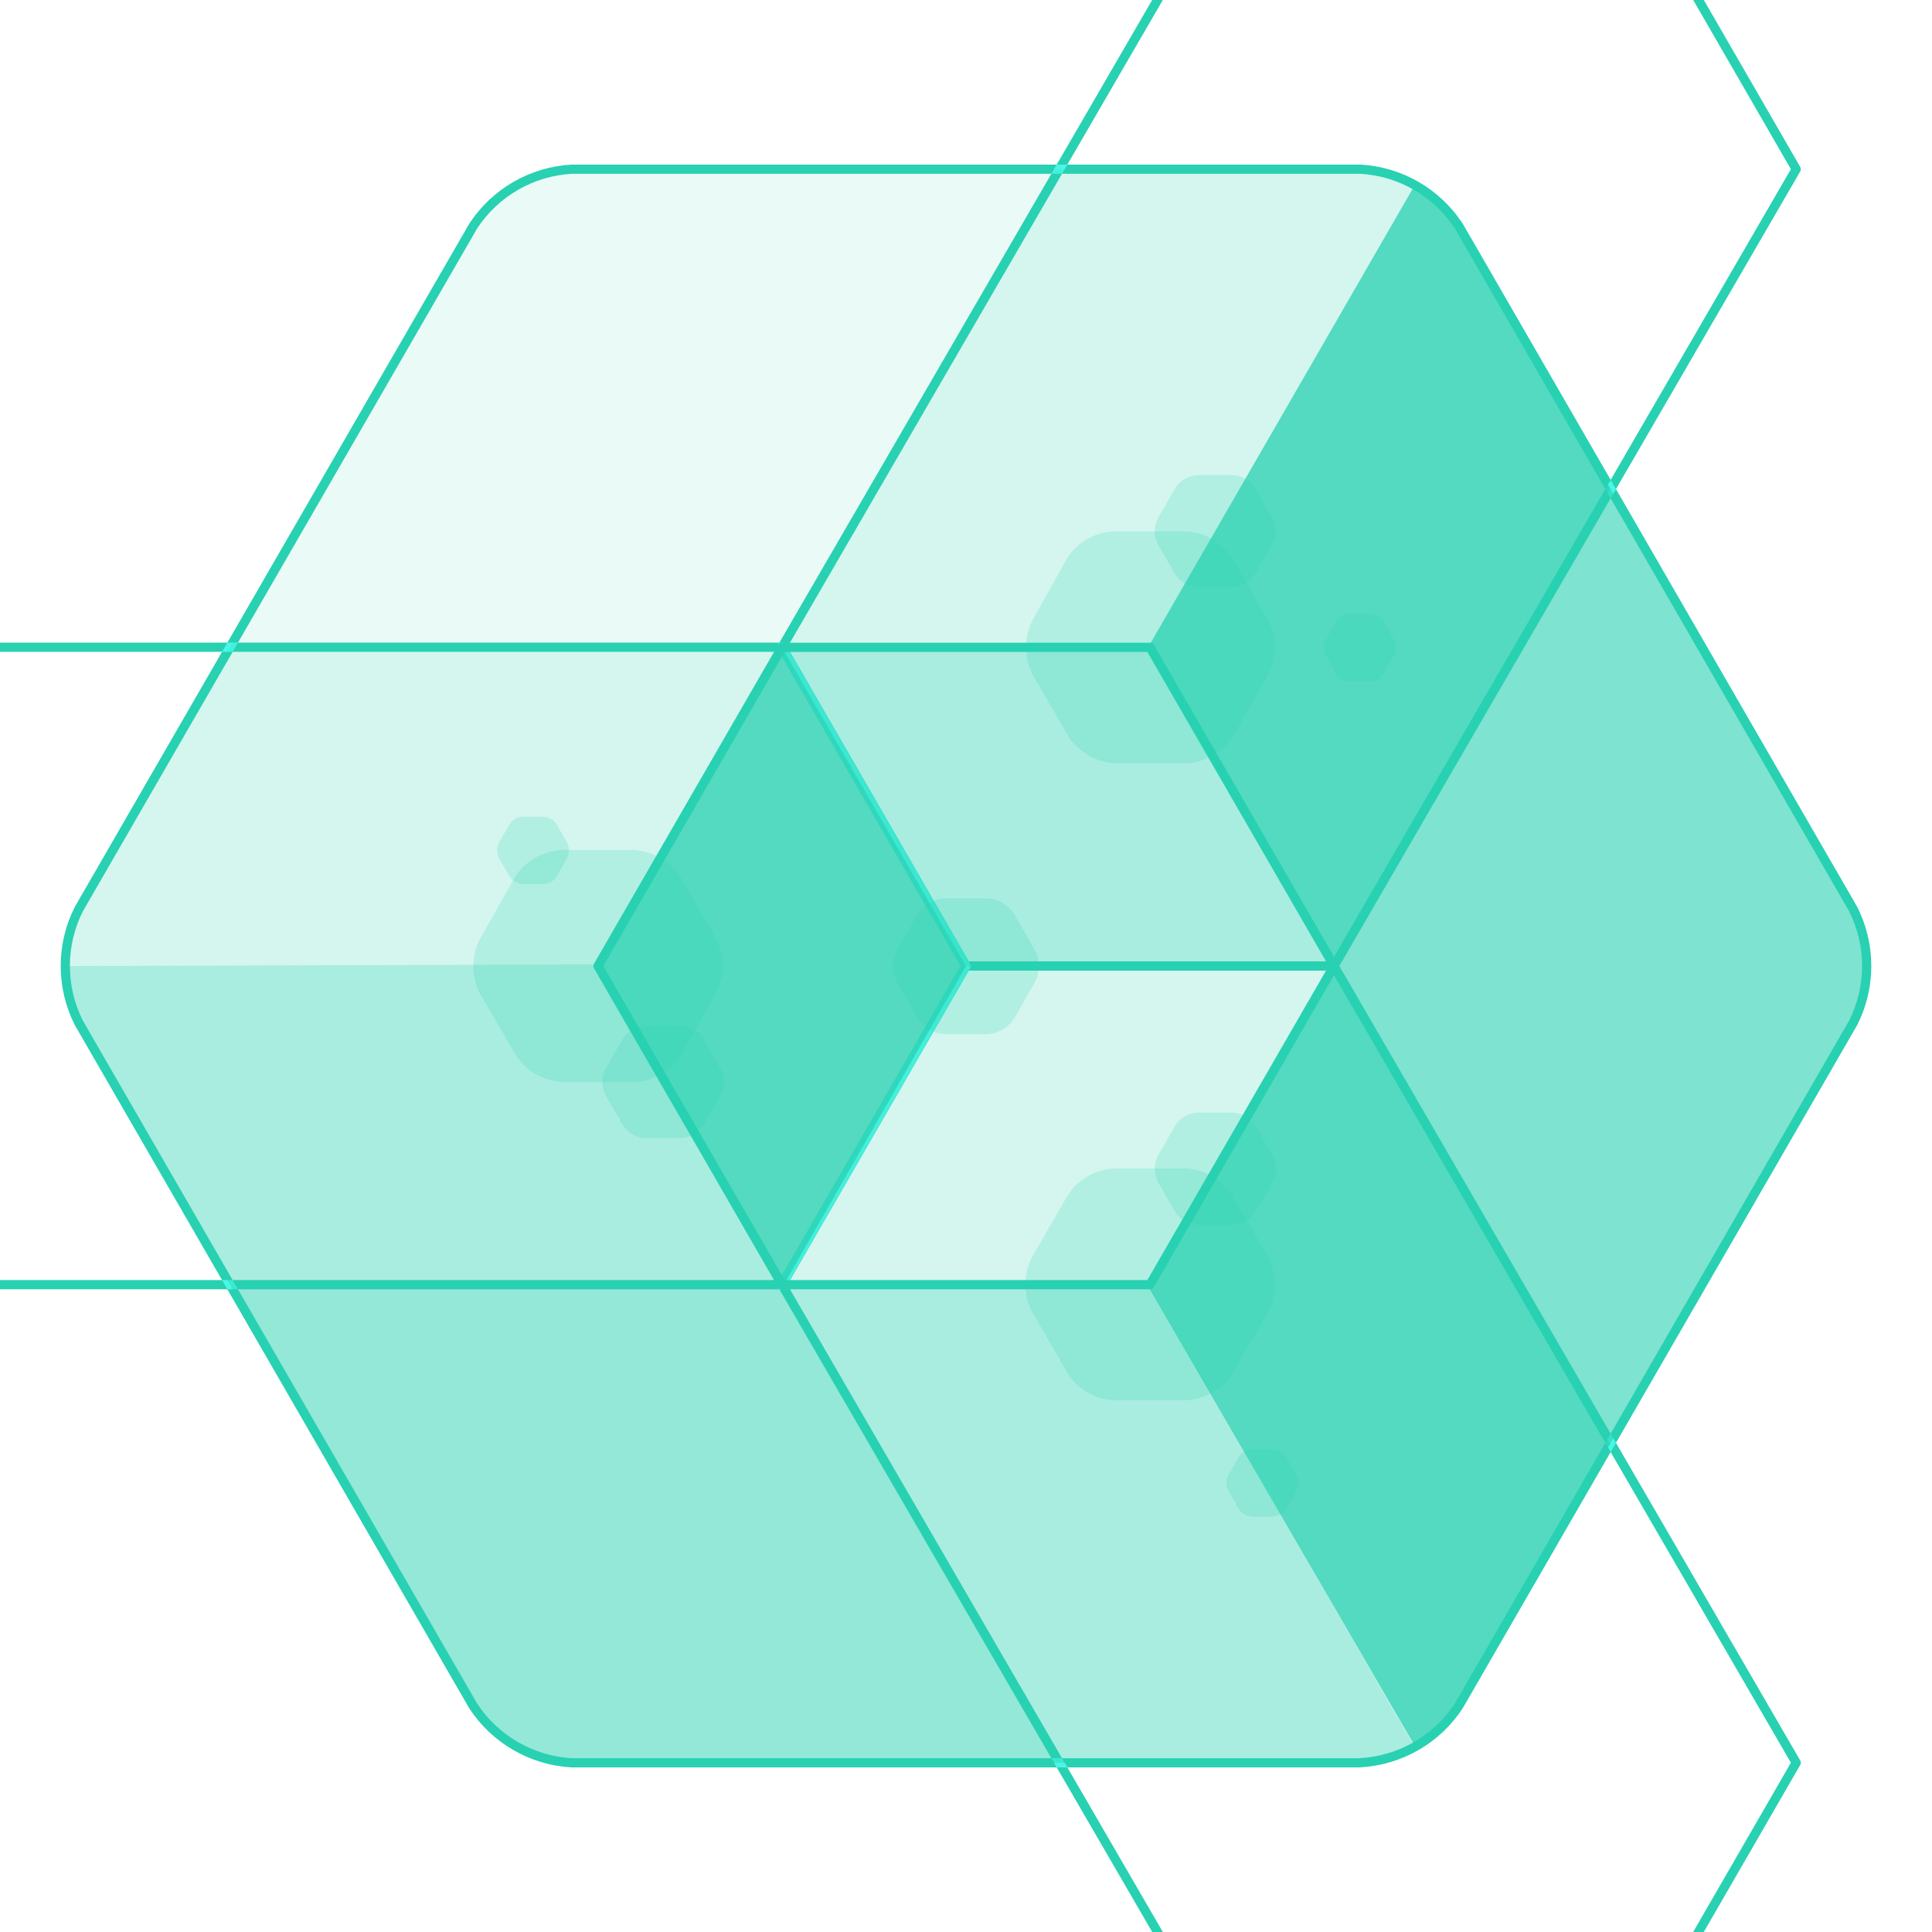
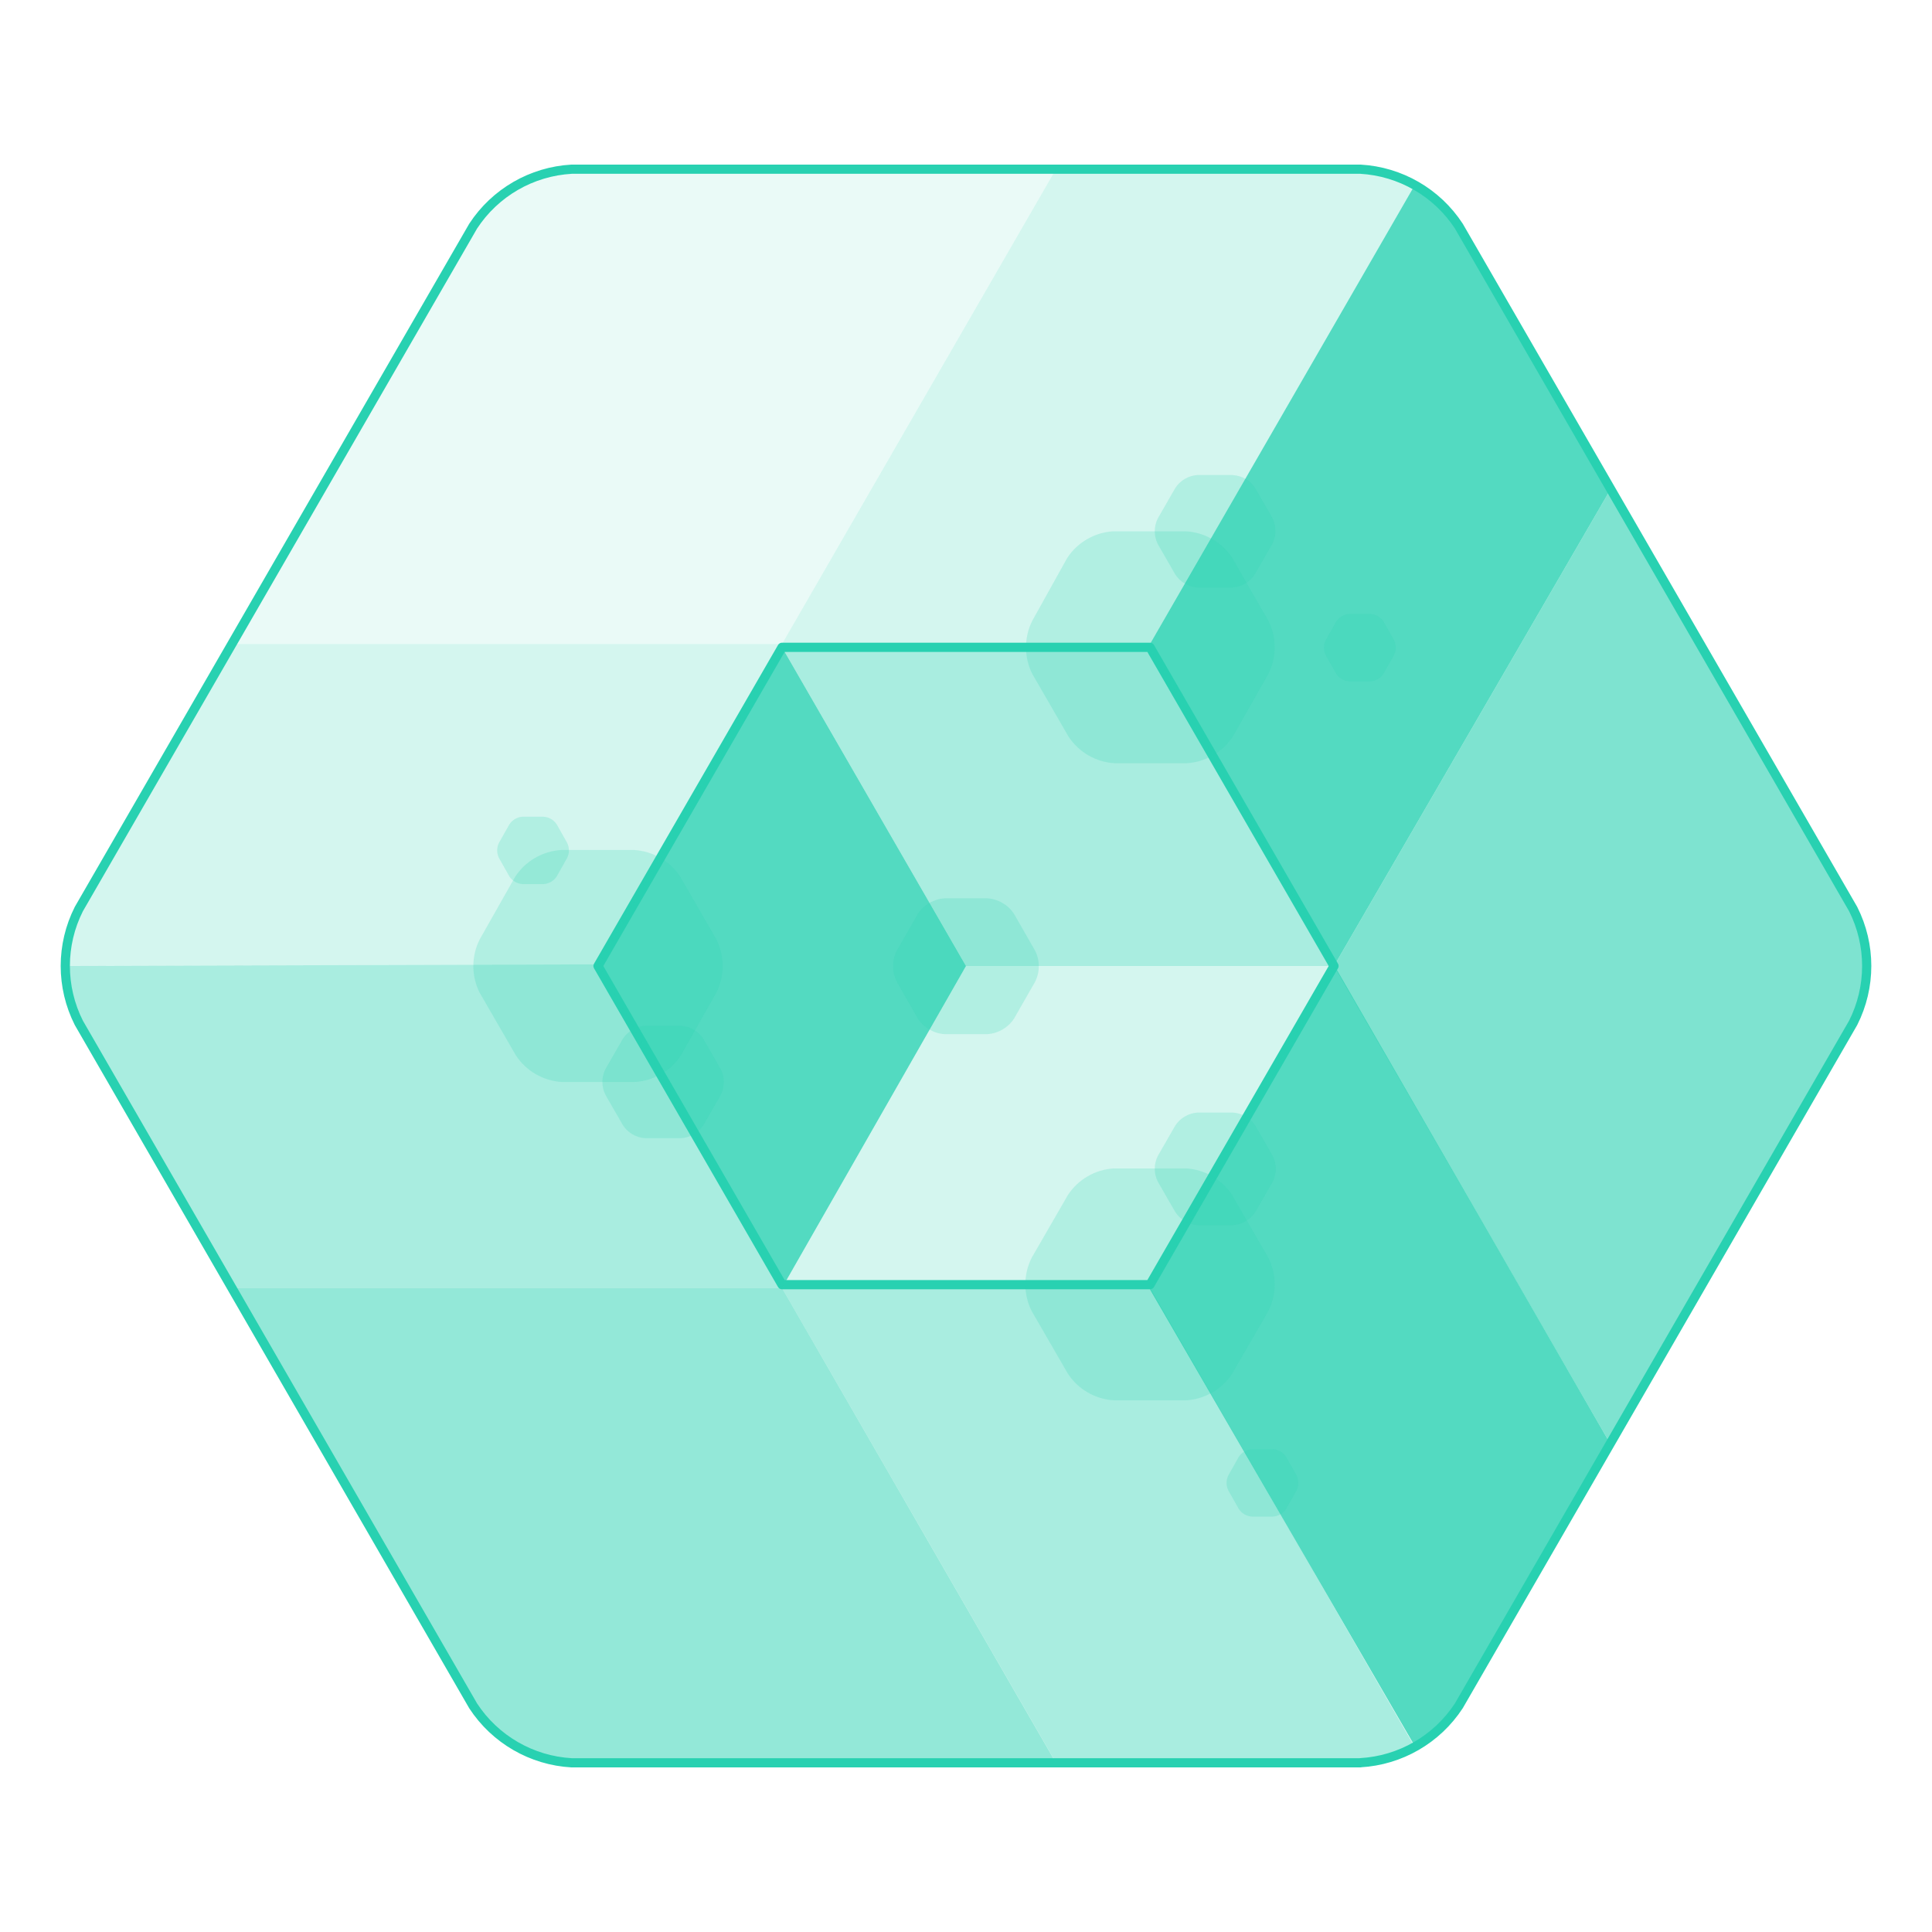
<svg xmlns="http://www.w3.org/2000/svg" viewBox="0 0 210 210">
  <defs>
-     <style>.cls-1,.cls-4,.cls-5{fill:none;}.cls-2{isolation:isolate;}.cls-3,.cls-5{mix-blend-mode:screen;}.cls-4,.cls-5{stroke:#28d1b1;stroke-linecap:round;stroke-linejoin:round;}.cls-6{clip-path:url(#clip-path);}.cls-10,.cls-11,.cls-12,.cls-14,.cls-7,.cls-8,.cls-9{fill:#28d1b1;}.cls-13,.cls-7{opacity:0.2;}.cls-8{opacity:0.4;}.cls-9{opacity:0.6;}.cls-10{opacity:0.8;}.cls-11{opacity:0.1;}.cls-12{opacity:0.5;}</style>
+     <style>.cls-1,.cls-4{fill:none;}.cls-2{isolation:isolate;}.cls-3{mix-blend-mode:screen;}.cls-4{stroke:#28d1b1;stroke-linecap:round;stroke-linejoin:round;}.cls-5{clip-path:url(#clip-path);}.cls-10,.cls-11,.cls-13,.cls-6,.cls-7,.cls-8,.cls-9{fill:#28d1b1;}.cls-12,.cls-6{opacity:0.2;}.cls-7{opacity:0.4;}.cls-8{opacity:0.6;}.cls-9{opacity:0.8;}.cls-10{opacity:0.1;}.cls-11{opacity:0.5;}</style>
    <clipPath id="clip-path">
      <path class="cls-1" d="M147.86,191.6a13.72,13.72,0,0,0,10.71-6.19l42.86-74.23a13.73,13.73,0,0,0,0-12.37L158.57,24.58a13.72,13.72,0,0,0-10.71-6.19H62.14a13.72,13.72,0,0,0-10.71,6.19L8.57,98.81a13.72,13.72,0,0,0,0,12.37l42.86,74.24a13.72,13.72,0,0,0,10.71,6.19h85.71Z" />
    </clipPath>
  </defs>
  <g class="cls-2">
    <g id="Layer_5" data-name="Layer 5">
      <g class="cls-3">
        <path class="cls-4" d="M147.86,191.6a13.72,13.72,0,0,0,10.71-6.19l42.86-74.23a13.72,13.72,0,0,0,0-12.37L158.57,24.58a13.72,13.72,0,0,0-10.71-6.19H62.14a13.72,13.72,0,0,0-10.71,6.19L8.57,98.81a13.72,13.72,0,0,0,0,12.37l42.86,74.24a13.72,13.72,0,0,0,10.71,6.19h85.71Z" />
      </g>
-       <g class="cls-3">
-         <polygon class="cls-5" points="145 105 195.24 18.39 175.24 -16.25 135.24 -16.25 85 70.36 105 105 145 105" />
-         <polygon class="cls-4" points="145 105 195.24 191.6 175.24 226.24 135.24 226.24 85 139.64 105 105 145 105" />
-         <polygon class="cls-5" points="85 139.64 105 105 85 70.35 -15 70.35 -35 105 -15 139.64 85 139.64" />
-       </g>
      <polygon class="cls-4" points="125 139.64 145 105 125 70.36 85 70.36 65 105 85 139.64 125 139.64" />
    </g>
    <g id="Layer_6" data-name="Layer 6">
-       <g class="cls-6">
-         <polygon class="cls-7" points="85 140 125 140 145 105 105 105 85 140" />
-         <polygon class="cls-8" points="105 105 85 70.35 125 70.36 145 105 105 105" />
-         <polygon class="cls-9" points="205 105 175.07 53.16 145 105 175.07 157 205 105" />
-         <polygon class="cls-10" points="105 105 85 70.35 65 105 85 140 105 105" />
-         <polygon class="cls-7" points="25 70 85 70 65 104.82 5 105 25 70" />
-         <polygon class="cls-11" points="25 70 85 70 115 18 55 18 25 70" />
-         <polygon class="cls-12" points="115 192 55.01 192 25 140 85 140 115 192" />
-         <polygon class="cls-7" points="85 70 125 70 155 18 115 18 85 70" />
-         <polygon class="cls-10" points="145 105 125 70 155 18 175.07 53.16 145 105" />
-         <polygon class="cls-10" points="155.06 192 175.07 157 145.07 105 125 140.16 155.06 192" />
-         <polygon class="cls-8" points="155 192 115.01 192 85 140 125 140 155 192" />
-         <polygon class="cls-8" points="25 140 85 140 65 104.82 5 105 25 140" />
+       <g class="cls-5">
+         <polygon class="cls-6" points="85 140 125 140 145 105 105 105 85 140" />
+         <polygon class="cls-7" points="105 105 85 70.35 125 70.36 145 105 105 105" />
+         <polygon class="cls-8" points="205 105 175.07 53.16 145 105 175.07 157 205 105" />
+         <polygon class="cls-9" points="105 105 85 70.35 65 105 85 140 105 105" />
+         <polygon class="cls-6" points="25 70 85 70 65 104.82 5 105 25 70" />
+         <polygon class="cls-10" points="25 70 85 70 115 18 55 18 25 70" />
+         <polygon class="cls-11" points="115 192 55.01 192 25 140 85 140 115 192" />
+         <polygon class="cls-6" points="85 70 125 70 155 18 115 18 85 70" />
+         <polygon class="cls-9" points="145 105 125 70 155 18 175.07 53.16 145 105" />
+         <polygon class="cls-9" points="155.06 192 175.07 157 145.07 105 125 140.16 155.06 192" />
+         <polygon class="cls-7" points="155 192 115.01 192 85 140 125 140 155 192" />
+         <polygon class="cls-7" points="25 140 85 140 65 104.82 5 105 25 140" />
      </g>
    </g>
    <g id="Layer_7" data-name="Layer 7">
-       <g class="cls-13">
-         <path class="cls-14" d="M107.29,97.64a3.76,3.76,0,0,1,2.93,1.69l2.29,4a3.76,3.76,0,0,1,0,3.39l-2.29,4a3.76,3.76,0,0,1-2.93,1.69h-4.59a3.76,3.76,0,0,1-2.93-1.69l-2.29-4a3.76,3.76,0,0,1,0-3.39l2.29-4a3.76,3.76,0,0,1,2.93-1.69h4.59Z" />
+       <g class="cls-12">
+         <path class="cls-13" d="M107.29,97.64a3.76,3.76,0,0,1,2.93,1.69l2.29,4a3.76,3.76,0,0,1,0,3.39l-2.29,4a3.76,3.76,0,0,1-2.93,1.69h-4.59a3.76,3.76,0,0,1-2.93-1.69l-2.29-4a3.76,3.76,0,0,1,0-3.39l2.29-4a3.76,3.76,0,0,1,2.93-1.69h4.59Z" />
      </g>
-       <g class="cls-13">
-         <path class="cls-14" d="M128.93,57.75a6.44,6.44,0,0,1,5,2.9l3.93,6.81a6.44,6.44,0,0,1,0,5.8L134,80.06a6.44,6.44,0,0,1-5,2.9h-7.86a6.44,6.44,0,0,1-5-2.9l-3.93-6.8a6.44,6.44,0,0,1,0-5.8L116,60.65a6.44,6.44,0,0,1,5-2.9h7.86Z" />
+       <g class="cls-12">
+         <path class="cls-13" d="M128.93,57.75a6.44,6.44,0,0,1,5,2.9l3.93,6.81a6.44,6.44,0,0,1,0,5.8L134,80.06a6.44,6.44,0,0,1-5,2.9h-7.86a6.44,6.44,0,0,1-5-2.9l-3.93-6.8a6.44,6.44,0,0,1,0-5.8L116,60.65a6.44,6.44,0,0,1,5-2.9h7.86Z" />
      </g>
-       <g class="cls-13">
-         <path class="cls-14" d="M68.93,92.39a6.44,6.44,0,0,1,5,2.9l3.93,6.81a6.44,6.44,0,0,1,0,5.8L74,114.71a6.44,6.44,0,0,1-5,2.9H61.07a6.44,6.44,0,0,1-5-2.9l-3.93-6.8a6.44,6.44,0,0,1,0-5.8L56,95.29a6.44,6.44,0,0,1,5-2.9h7.86Z" />
+       <g class="cls-12">
+         <path class="cls-13" d="M68.93,92.39a6.44,6.44,0,0,1,5,2.9l3.93,6.81a6.44,6.44,0,0,1,0,5.8L74,114.71a6.44,6.44,0,0,1-5,2.9H61.07a6.44,6.44,0,0,1-5-2.9l-3.93-6.8a6.44,6.44,0,0,1,0-5.8L56,95.29a6.44,6.44,0,0,1,5-2.9h7.86Z" />
      </g>
-       <g class="cls-13">
-         <path class="cls-14" d="M74,111.5a3.12,3.12,0,0,1,2.44,1.41l1.9,3.3a3.12,3.12,0,0,1,0,2.81l-1.9,3.3A3.12,3.12,0,0,1,74,123.72H70.15a3.12,3.12,0,0,1-2.44-1.41l-1.9-3.3a3.12,3.12,0,0,1,0-2.81l1.9-3.3a3.12,3.12,0,0,1,2.44-1.41H74Z" />
+       <g class="cls-12">
+         <path class="cls-13" d="M74,111.5a3.12,3.12,0,0,1,2.44,1.41l1.9,3.3a3.12,3.12,0,0,1,0,2.81l-1.9,3.3A3.12,3.12,0,0,1,74,123.72H70.15a3.12,3.12,0,0,1-2.44-1.41l-1.9-3.3a3.12,3.12,0,0,1,0-2.81l1.9-3.3a3.12,3.12,0,0,1,2.44-1.41H74Z" />
      </g>
-       <g class="cls-13">
-         <path class="cls-14" d="M134,51.64A3.12,3.12,0,0,1,136.4,53l1.9,3.3a3.12,3.12,0,0,1,0,2.81l-1.9,3.3A3.12,3.12,0,0,1,134,63.86h-3.81a3.12,3.12,0,0,1-2.44-1.41l-1.9-3.3a3.12,3.12,0,0,1,0-2.81l1.9-3.3a3.12,3.12,0,0,1,2.44-1.41H134Z" />
+       <g class="cls-12">
+         <path class="cls-13" d="M134,51.64A3.12,3.12,0,0,1,136.4,53l1.9,3.3a3.12,3.12,0,0,1,0,2.81l-1.9,3.3A3.12,3.12,0,0,1,134,63.86h-3.81a3.12,3.12,0,0,1-2.44-1.41l-1.9-3.3a3.12,3.12,0,0,1,0-2.81l1.9-3.3a3.12,3.12,0,0,1,2.44-1.41H134Z" />
      </g>
-       <g class="cls-13">
-         <path class="cls-14" d="M134,120.93a3.12,3.12,0,0,1,2.44,1.41l1.9,3.3a3.12,3.12,0,0,1,0,2.81l-1.9,3.3a3.12,3.12,0,0,1-2.44,1.41h-3.81a3.12,3.12,0,0,1-2.44-1.41l-1.9-3.3a3.12,3.12,0,0,1,0-2.81l1.9-3.3a3.12,3.12,0,0,1,2.44-1.41H134Z" />
+       <g class="cls-12">
+         <path class="cls-13" d="M134,120.93a3.12,3.12,0,0,1,2.44,1.41l1.9,3.3a3.12,3.12,0,0,1,0,2.81l-1.9,3.3a3.12,3.12,0,0,1-2.44,1.41h-3.81a3.12,3.12,0,0,1-2.44-1.41l-1.9-3.3a3.12,3.12,0,0,1,0-2.81l1.9-3.3a3.12,3.12,0,0,1,2.44-1.41H134Z" />
      </g>
-       <g class="cls-13">
-         <path class="cls-14" d="M59.07,88.77a1.85,1.85,0,0,1,1.44.83l1.13,2a1.85,1.85,0,0,1,0,1.67l-1.13,2a1.85,1.85,0,0,1-1.44.83H56.81a1.85,1.85,0,0,1-1.44-.83l-1.13-2a1.85,1.85,0,0,1,0-1.67l1.13-2a1.85,1.85,0,0,1,1.44-.83h2.26Z" />
+       <g class="cls-12">
+         <path class="cls-13" d="M59.07,88.77a1.85,1.85,0,0,1,1.44.83l1.13,2a1.85,1.85,0,0,1,0,1.67l-1.13,2a1.85,1.85,0,0,1-1.44.83H56.81a1.85,1.85,0,0,1-1.44-.83l-1.13-2a1.85,1.85,0,0,1,0-1.67l1.13-2a1.85,1.85,0,0,1,1.44-.83h2.26Z" />
      </g>
-       <g class="cls-13">
-         <path class="cls-14" d="M148.94,66.73a1.85,1.85,0,0,1,1.44.83l1.13,2a1.85,1.85,0,0,1,0,1.67l-1.13,2a1.85,1.85,0,0,1-1.44.83h-2.26a1.85,1.85,0,0,1-1.44-.83l-1.13-2a1.85,1.85,0,0,1,0-1.67l1.13-2a1.85,1.85,0,0,1,1.44-.83h2.26Z" />
+       <g class="cls-12">
+         <path class="cls-13" d="M148.94,66.73a1.85,1.85,0,0,1,1.44.83l1.13,2a1.85,1.85,0,0,1,0,1.67l-1.13,2a1.85,1.85,0,0,1-1.44.83h-2.26a1.85,1.85,0,0,1-1.44-.83l-1.13-2a1.85,1.85,0,0,1,0-1.67l1.13-2a1.85,1.85,0,0,1,1.44-.83h2.26Z" />
      </g>
-       <g class="cls-13">
-         <path class="cls-14" d="M138.35,157.52a1.85,1.85,0,0,1,1.44.83l1.13,2a1.85,1.85,0,0,1,0,1.67l-1.13,2a1.85,1.85,0,0,1-1.44.83h-2.26a1.85,1.85,0,0,1-1.44-.83l-1.13-2a1.85,1.85,0,0,1,0-1.67l1.13-2a1.85,1.85,0,0,1,1.44-.83h2.26Z" />
+       <g class="cls-12">
+         <path class="cls-13" d="M138.35,157.52a1.85,1.85,0,0,1,1.44.83l1.13,2a1.85,1.85,0,0,1,0,1.67l-1.13,2a1.85,1.85,0,0,1-1.44.83h-2.26a1.85,1.85,0,0,1-1.44-.83l-1.13-2a1.85,1.85,0,0,1,0-1.67l1.13-2a1.85,1.85,0,0,1,1.44-.83h2.26Z" />
      </g>
-       <g class="cls-13">
-         <path class="cls-14" d="M128.93,127a6.44,6.44,0,0,1,5,2.9l3.93,6.81a6.44,6.44,0,0,1,0,5.8l-3.93,6.8a6.44,6.44,0,0,1-5,2.9h-7.86a6.44,6.44,0,0,1-5-2.9l-3.93-6.8a6.44,6.44,0,0,1,0-5.8l3.93-6.81a6.44,6.44,0,0,1,5-2.9h7.86Z" />
+       <g class="cls-12">
+         <path class="cls-13" d="M128.93,127a6.44,6.44,0,0,1,5,2.9l3.93,6.81a6.44,6.44,0,0,1,0,5.8l-3.93,6.8a6.44,6.44,0,0,1-5,2.9h-7.86a6.44,6.44,0,0,1-5-2.9l-3.93-6.8a6.44,6.44,0,0,1,0-5.8l3.93-6.81a6.44,6.44,0,0,1,5-2.9h7.86Z" />
      </g>
    </g>
  </g>
</svg>
